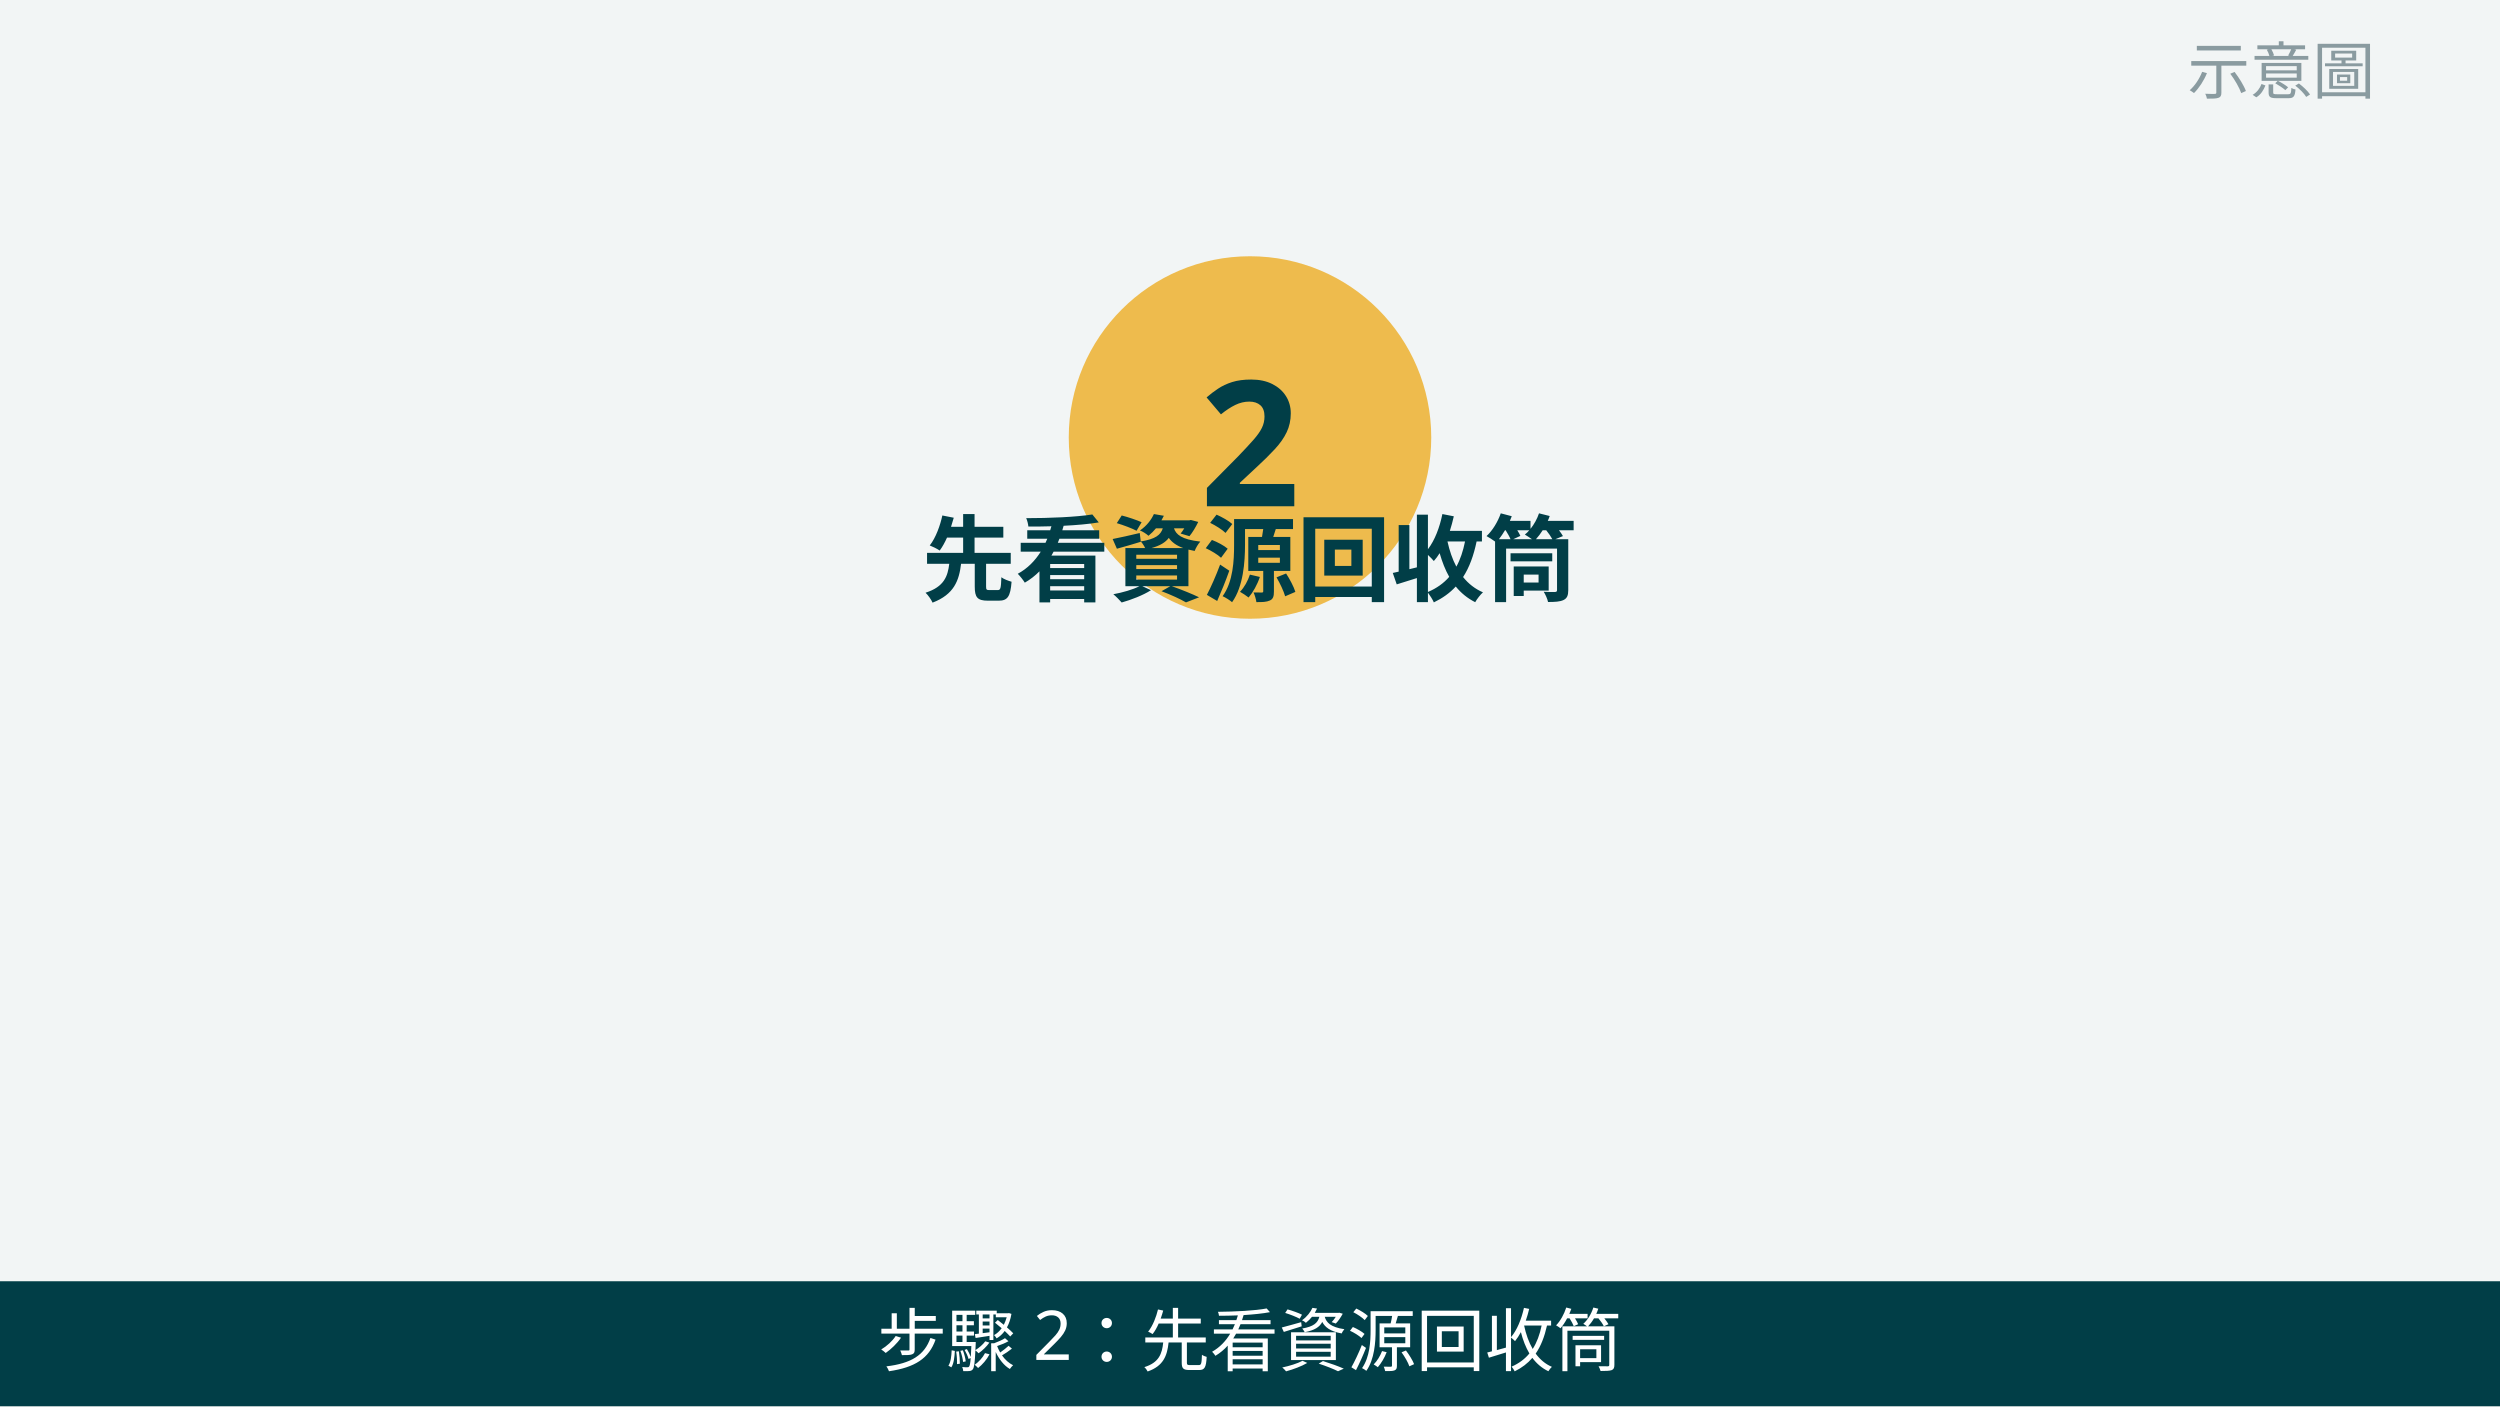
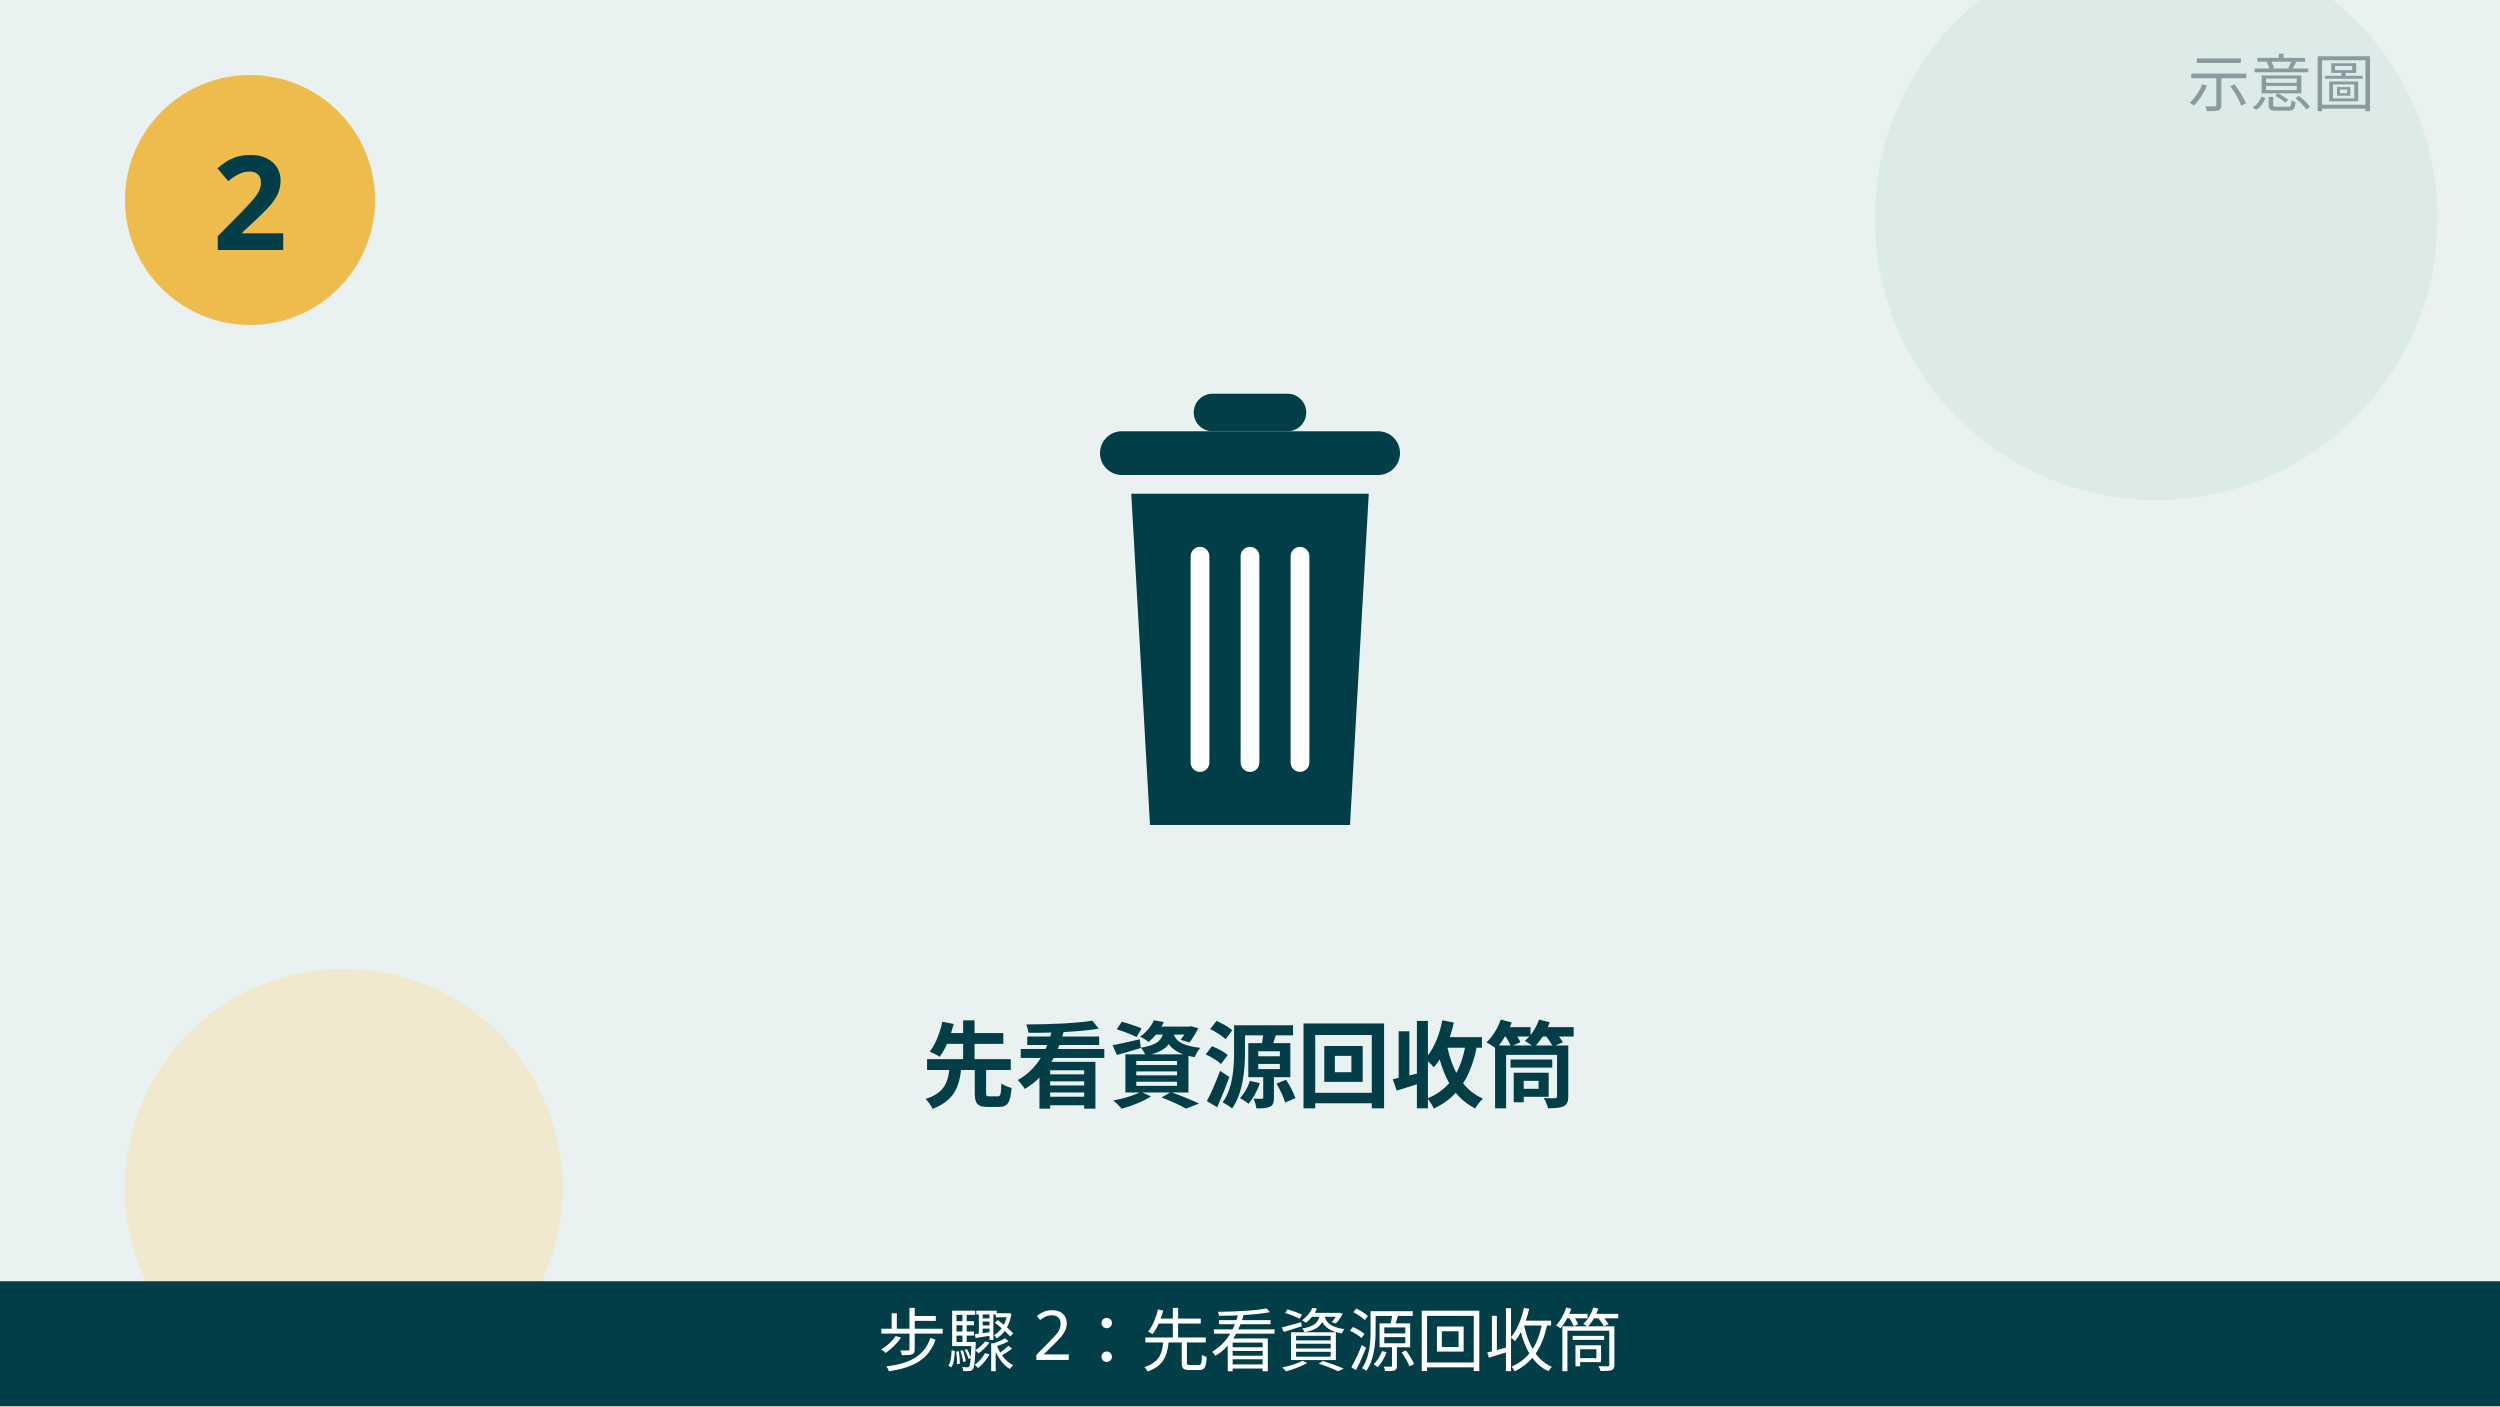
<svg xmlns="http://www.w3.org/2000/svg" width="800" height="450" viewBox="0 0 800 450" font-family="Noto Sans TC, sans-serif">
-   <rect width="800" height="450" fill="#f2f5f5" />
-   <text x="700" y="30" font-size="20" fill="#8a9ba0">示意圖</text>
-   <circle cx="400" cy="140" r="58" fill="#eebb4d" />
-   <text x="400" y="162" font-size="56" fill="#013e47" text-anchor="middle" font-weight="bold">2</text>
-   <text x="400" y="190" font-size="30" fill="#013e47" text-anchor="middle" font-weight="bold">先看資源回收筒</text>
+   <rect width="800" height="450" fill="#e9f2f1" />
+   <circle cx="690" cy="70" r="90" fill="#dcebe8" />
+   <circle cx="110" cy="380" r="70" fill="#f3e5bd" opacity="0.7" />
+   <text x="700" y="34" font-size="20" fill="#8a9ba0">示意圖</text>
+   <circle cx="80" cy="64" r="40" fill="#eebb4d" />
+   <text x="80" y="80" font-size="42" fill="#013e47" text-anchor="middle" font-weight="bold">2</text>
+   <g transform="translate(300,96)">
+     <rect x="52" y="42" width="96" height="14" rx="7" fill="#013e47" />
+     <rect x="82" y="30" width="36" height="12" rx="6" fill="#013e47" />
+     <path d="M62 62 H138 L132 168 H68 Z" fill="#013e47" />
+     <path d="M84 82 v66 M100 82 v66 M116 82 v66" stroke="#ffffff" stroke-width="6" stroke-linecap="round" />
+   </g>
+   <text x="400" y="352" font-size="30" fill="#013e47" text-anchor="middle" font-weight="bold">先看資源回收筒</text>
  <rect x="0" y="410" width="800" height="40" fill="#013e47" />
  <text x="400" y="437" font-size="22" fill="#ffffff" text-anchor="middle">步驟 2：先看資源回收筒</text>
</svg>
